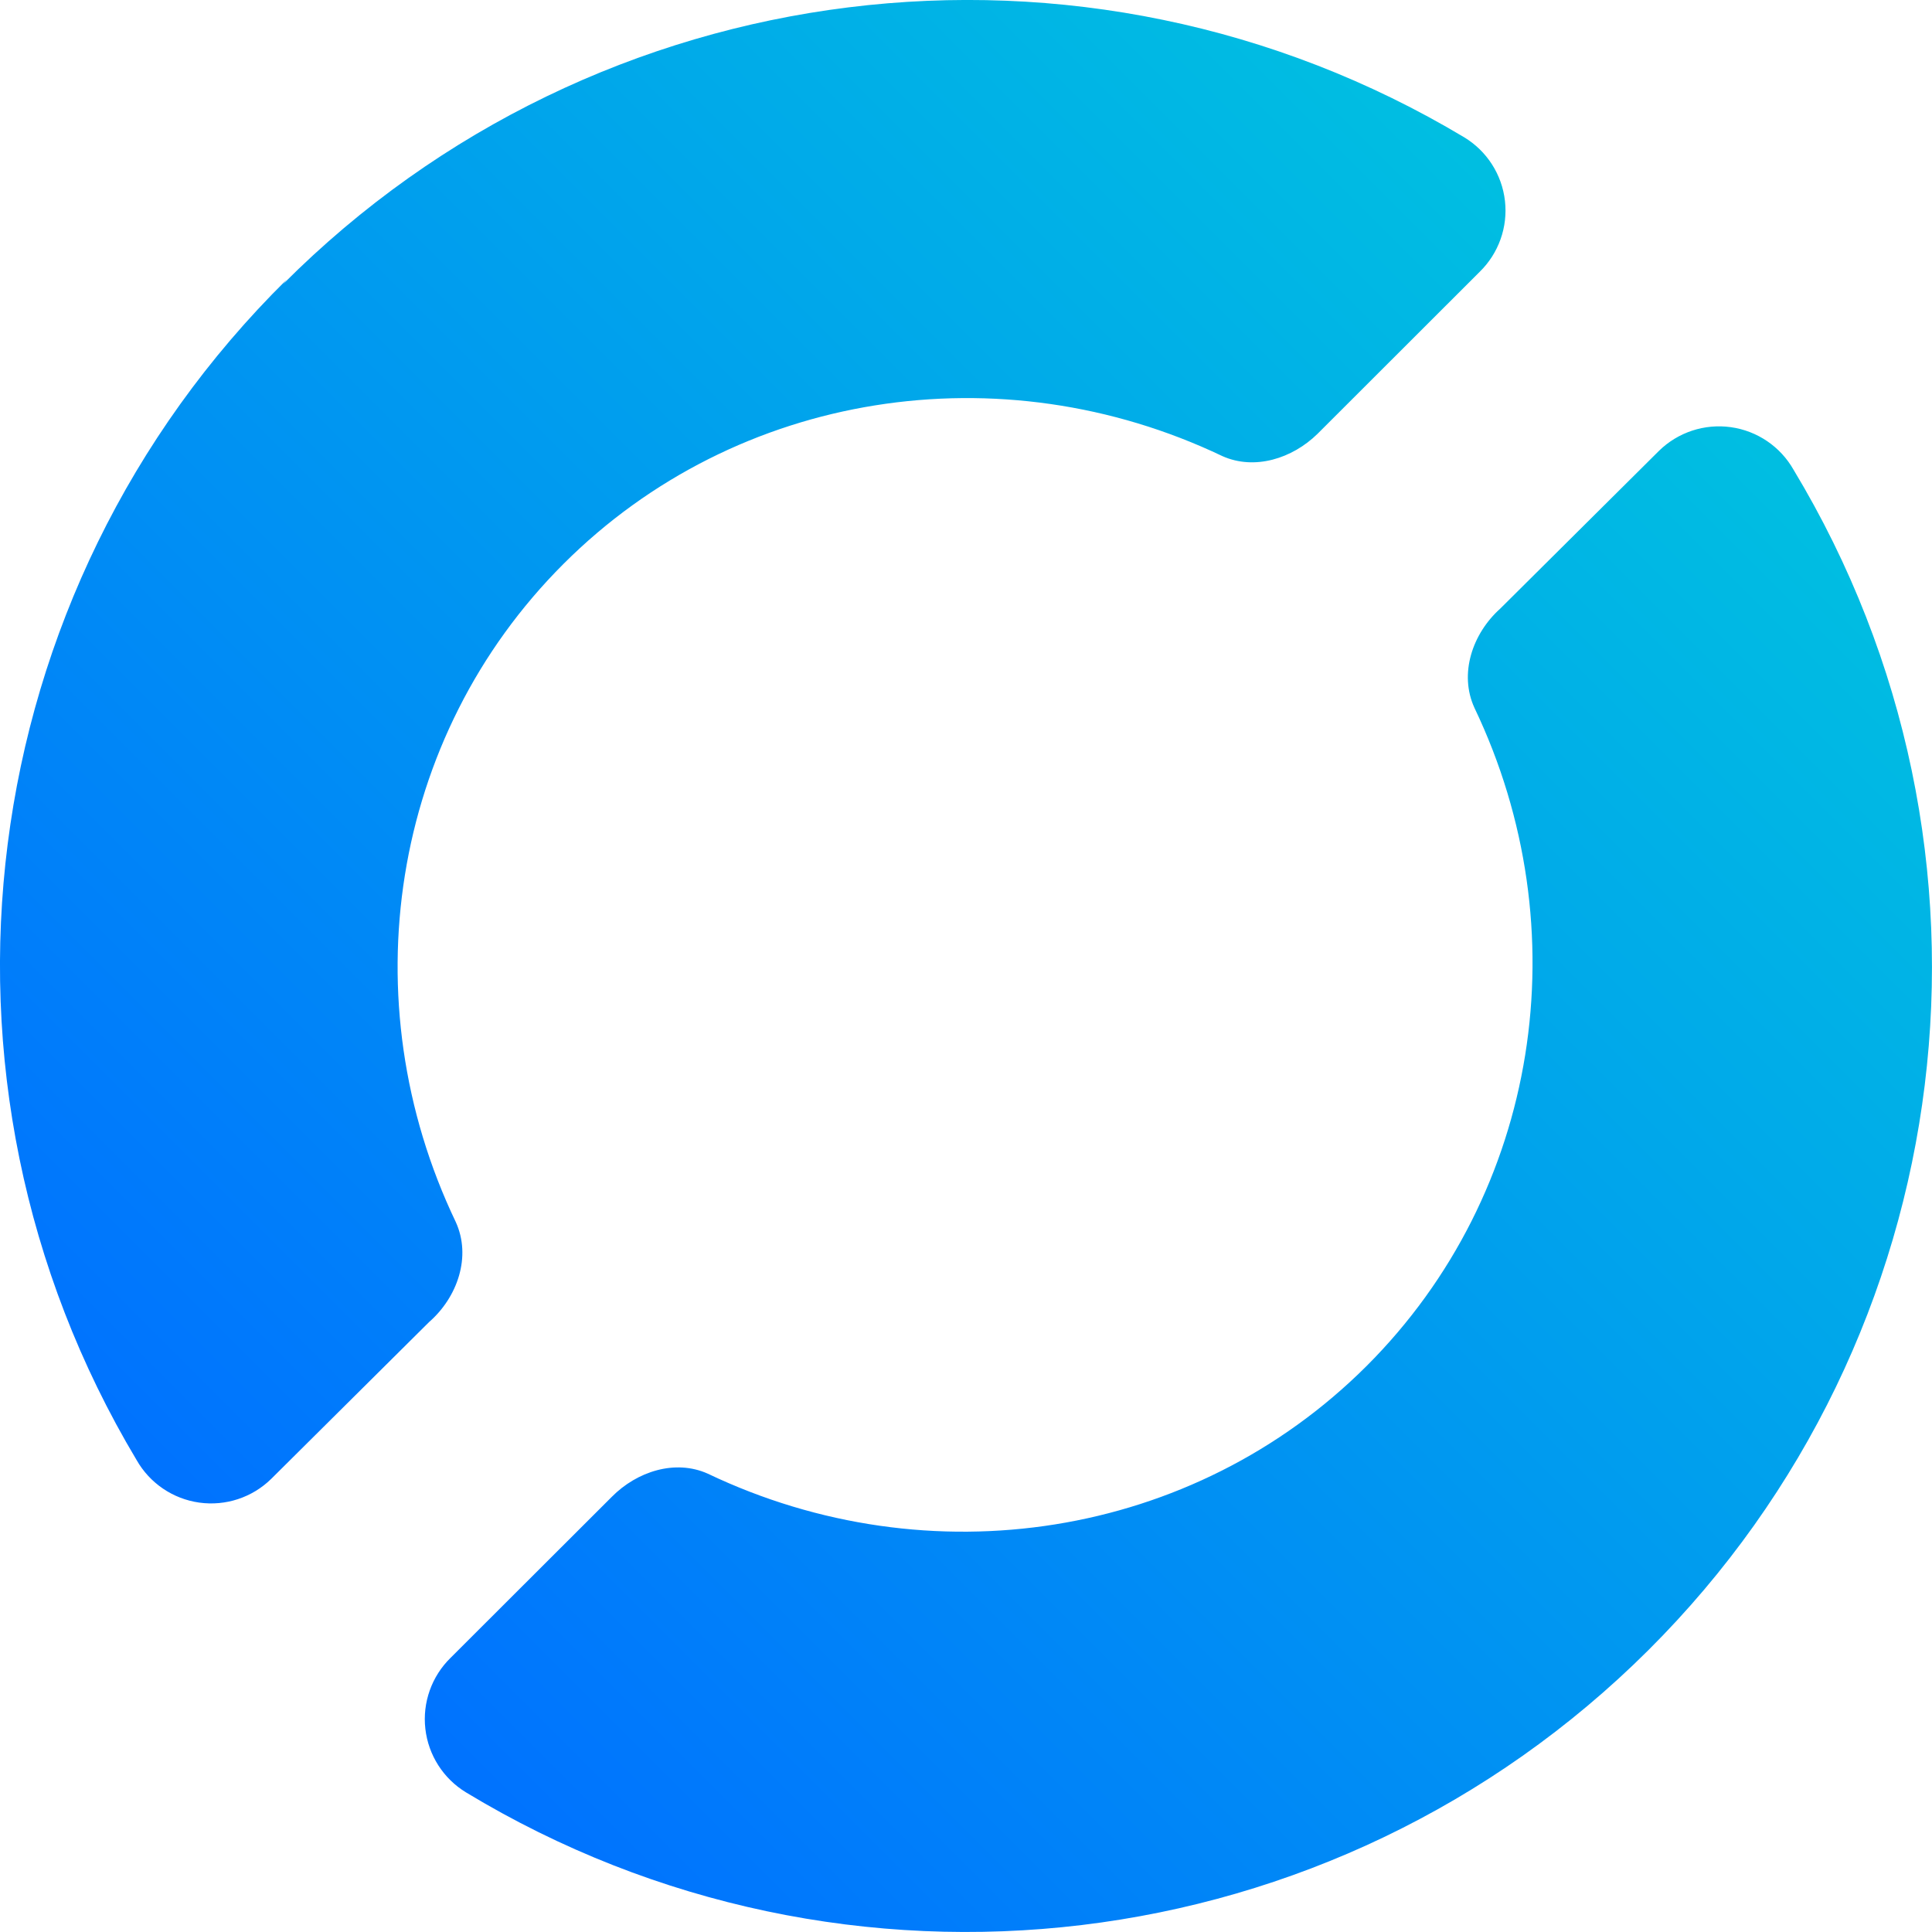
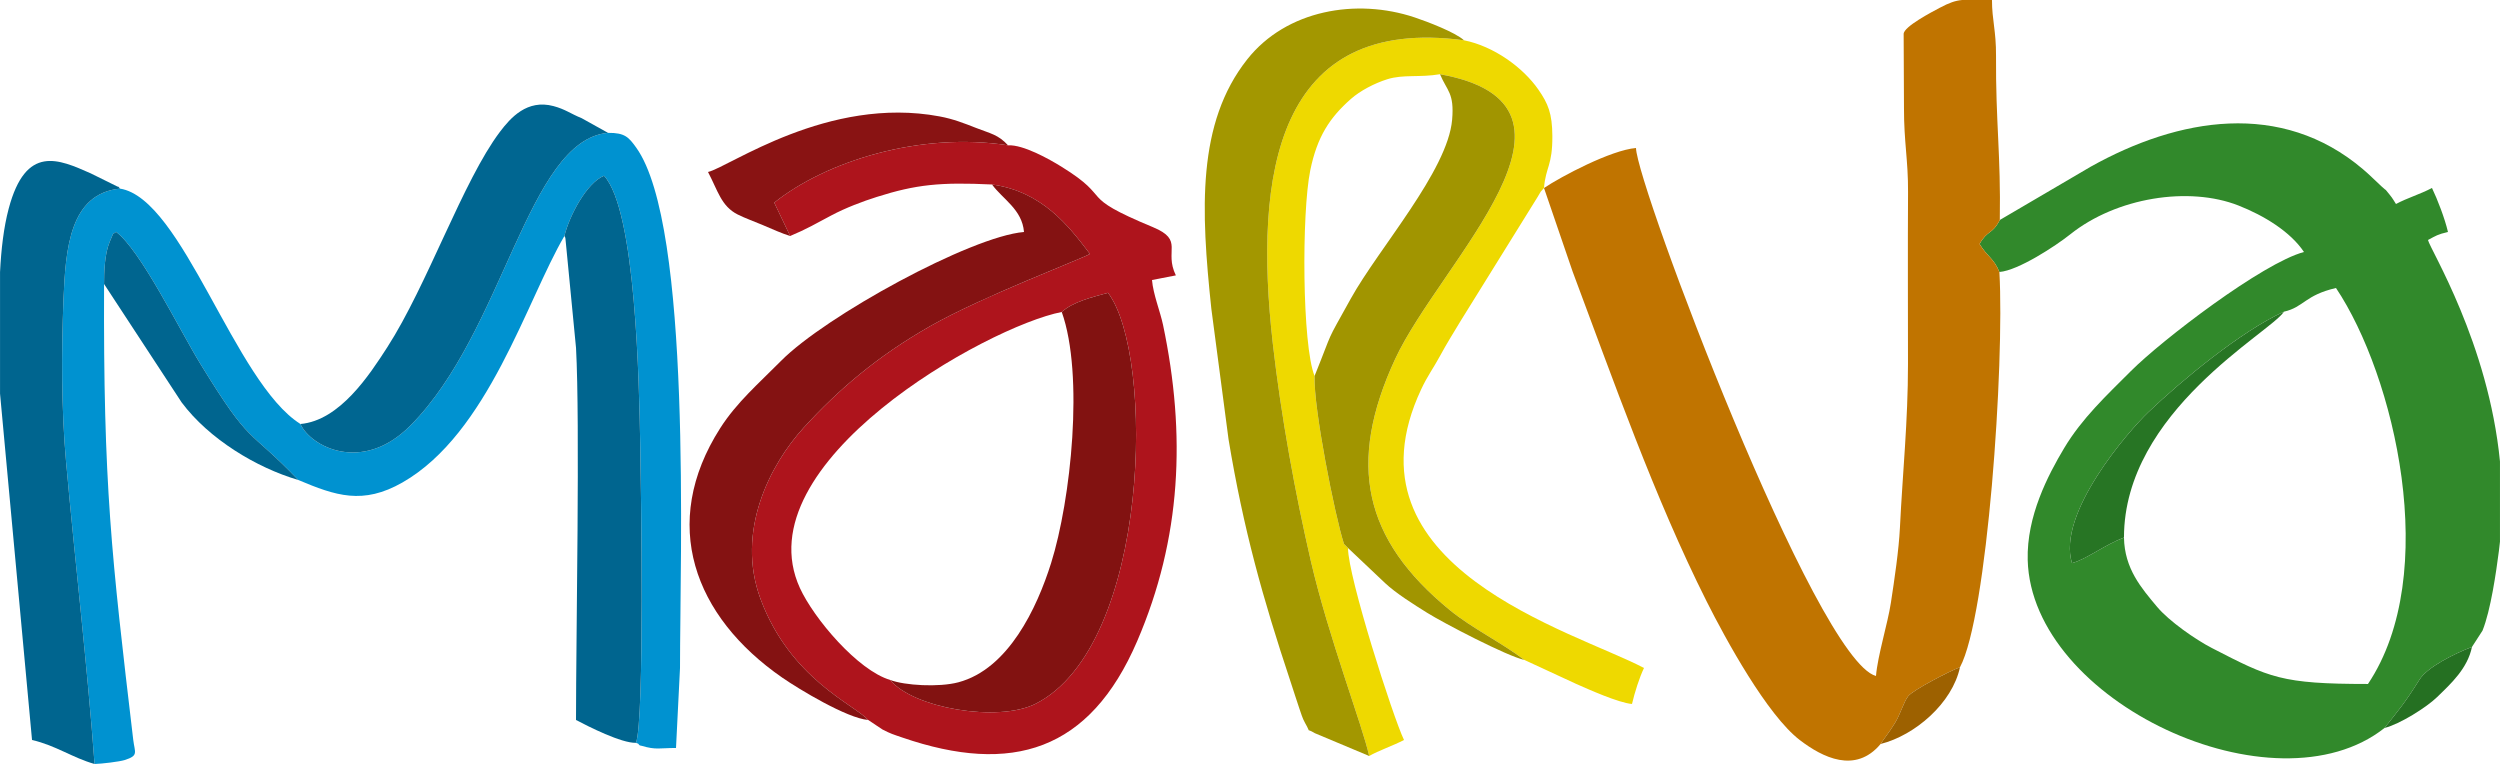
- <svg xmlns="http://www.w3.org/2000/svg" xmlns:xlink="http://www.w3.org/1999/xlink" xml:space="preserve" viewBox="66.993 897.484 26 26">
-   <linearGradient id="a" x1=".148" x2=".845" y1=".851" y2=".154" gradientTransform="matrix(26.301 0 0 26.331 90.674 911.757)" gradientUnits="userSpaceOnUse">
-     <stop offset="0" stop-color="#0071ff" />
-     <stop offset="1" stop-color="#00bfe1" />
-   </linearGradient>
+ <svg xmlns="http://www.w3.org/2000/svg" xml:space="preserve" width="52.917mm" height="16.171mm" version="1.1" style="shape-rendering:geometricPrecision; text-rendering:geometricPrecision; image-rendering:optimizeQuality; fill-rule:evenodd; clip-rule:evenodd" viewBox="0 0 4736.38 1447.43">
  <defs>
-     <linearGradient xlink:href="#a" id="b" x1=".148" x2=".845" y1=".851" y2=".154" gradientTransform="matrix(26.00048 0 0 25.99935 66.993 897.485)" gradientUnits="userSpaceOnUse" />
+     <style type="text/css">
+    
+     .fil7 {fill:#00658F}
+     .fil10 {fill:#006691}
+     .fil2 {fill:#0092D0}
+     .fil14 {fill:#257022}
+     .fil12 {fill:#277524}
+     .fil0 {fill:#31892B}
+     .fil9 {fill:#821211}
+     .fil6 {fill:#841212}
+     .fil11 {fill:#891313}
+     .fil13 {fill:#9D6100}
+     .fil8 {fill:#A19500}
+     .fil5 {fill:#A39700}
+     .fil3 {fill:#AE141C}
+     .fil1 {fill:#C07400}
+     .fil4 {fill:#EED900}
+    
+   </style>
  </defs>
-   <path fill="url(#b)" d="m89.318 903.552-2.135 2.122c-.376.337-.558.879-.347 1.337 1.422 2.976.882 6.524-1.452 8.856-2.335 2.331-5.887 2.87-8.866 1.449-.439-.197-.954-.03-1.292.312l-2.17 2.167a1.154 1.154 0 0 0 .208 1.81 13.005 13.005 0 0 0 15.91-1.912 12.97 12.97 0 0 0 1.956-15.887 1.154 1.154 0 0 0-1.812-.254zm-18.467-2.305a12.969 12.969 0 0 0-2.02 15.885 1.154 1.154 0 0 0 1.812.254l2.124-2.11c.385-.336.572-.884.359-1.348-1.423-2.976-.884-6.524 1.451-8.856 2.334-2.332 5.887-2.871 8.866-1.45.434.194.942.033 1.281-.3l2.182-2.18a1.152 1.152 0 0 0-.208-1.81 13.009 13.009 0 0 0-15.893 1.973z" />
+   <g id="Capa_x0020_1">
+     <g id="_2015648038912">
+       <path class="fil0" d="M4327.16 590.49c37.9,-8.64 39.19,-31.04 98.52,-44.87 110.97,165.73 200.19,541.82 60.62,750.24 -164.81,0 -186.35,-11.82 -295.67,-68.09 -31.37,-16.16 -81.39,-51.19 -103.85,-78.03 -29.55,-35.32 -61.7,-71.95 -62.76,-131.3 -37.05,14.03 -71.21,41.24 -98.51,48.43 -28.97,-94.04 107.5,-250.52 144.58,-285.9 62.41,-59.57 175.79,-153.67 257.06,-190.49zm409.22 283.8l0 151.98c-0.61,5.82 -1.26,11.64 -2.02,17.49 -5.12,39.41 -15.41,112.15 -31.05,150.97l-19.98 30.93c-32.84,12.4 -84.58,38.27 -99.27,61.71 -28.72,45.85 -38.84,56.77 -66.4,91.84 -208.21,164.61 -668.96,-49.59 -676.04,-318.28 -2.18,-82.88 38.36,-160.58 69.05,-211.89 33.77,-56.48 79.95,-99.48 126.63,-146.18 59.01,-59.03 249.37,-204.52 327.75,-225.45 -25.72,-38.43 -75.45,-68.93 -124.14,-88.06 -93.88,-36.89 -230.98,-15.36 -318.6,54.55 -27.61,22.03 -98.64,68.6 -134.3,71.4 -10.65,-26.19 -22.57,-28.45 -37.61,-53.05 15.47,-27.34 23.41,-16.87 38.39,-45.47l172.19 -100.95c166.64,-93.2 361.09,-126.45 515.59,4.58 13.28,11.26 21.74,20.12 35.44,32.76 14.56,13.44 1.64,-0.92 15.03,15.29 6.63,8.03 8.15,11.81 12.31,18.01 22.5,-11.91 45.69,-18.41 68.2,-30.32 10.54,21.97 24.3,57.55 30.31,83.36 -19.92,4.65 -22.27,6.89 -37.89,15.16 4.28,18.36 114.32,194.61 136.41,419.6z" />
+       <path class="fil1" d="M2925.19 356.17l54.14 158.05c76.82,204.93 155.04,428.18 253.97,625.09 36.38,72.39 114.77,215.6 176.65,262.88 42.86,32.74 105.16,64.46 152.98,7.35 8.59,-13.35 15.96,-21.41 27.24,-39.88 10.82,-17.72 16.03,-38.89 25.01,-50.71 8.69,-11.43 79.71,-48.26 98.13,-54.83 51.79,-96.17 84.54,-573.44 74.68,-748.8 -10.65,-26.19 -22.57,-28.45 -37.61,-53.05 15.47,-27.34 23.41,-16.87 38.39,-45.47 2.04,-123.88 -7.88,-184.64 -7.16,-310.8 0.28,-47.86 -7.68,-67.68 -7.68,-105.99l-2.52 0 -54.13 0c-12.92,1.27 -23.93,5 -42.26,14.74 -13.86,7.37 -68.21,35.52 -68.43,49.48l0.63 140.4c-0.15,64.71 8.03,99.02 7.69,159.03 -0.63,108.6 -0.13,217.35 -0.1,325.96 0.03,108.6 -10.24,206.8 -15.3,310.57 -2.04,41.81 -10.37,97.88 -17.13,142.01 -6.07,39.65 -24.95,99.46 -28.2,138.51 -114.05,-30.45 -453.12,-929.7 -454.69,-1000.32 -47.29,3.94 -141.58,53.87 -174.3,75.79z" />
+       <path class="fil2" d="M569.13 803.29c-125.27,-78.75 -222.74,-426.96 -341.78,-445.95 -94.71,9.4 -103.29,112.71 -107.18,210.81 -3.94,99.62 -3.96,207.84 4.84,305.92 17.11,190.82 40.37,387.01 54.06,573.36 13.27,-0.26 47.43,-4.43 56.8,-7.38 27.38,-8.64 19.41,-13.86 16.48,-38.63 -41.38,-350.35 -56.78,-480.61 -55.24,-863.36 0.07,-22.57 0.9,-56.59 10.76,-80.09 10.97,-26.16 4.4,-10.7 11.9,-18.74 46.88,35.12 120.23,185.67 159.7,250.01 97.71,159.28 87.57,118 185.65,220.15 70.83,29.87 122.36,47.52 197.38,4.67 162.36,-92.73 235.4,-345.41 306.77,-466.94 9.46,-38.32 41.93,-100.4 75.04,-114.15 60.57,65.45 66.47,394.68 68.59,508.21 1.56,83.23 8.44,521 -7.97,566.19 1.56,1.27 4.29,0.62 5.26,2.97 0.98,2.38 4.07,2.27 5.49,2.69 27.32,8.12 33.63,4.08 65.03,4.08l7.58 -151.56c-0.05,-209.67 22.8,-837.96 -82.85,-985.68 -14.46,-20.22 -21.75,-28.39 -53.56,-28.16 -152.86,13.82 -196.72,376.91 -375.08,555.21 -91.67,91.65 -189.14,38.13 -207.68,-3.63z" />
+       <path class="fil3" d="M1686.62 1288.28c-61.71,-18.2 -144.85,-116.72 -171.14,-174.13 -108.43,-236.85 355.52,-495.97 496.05,-523.06 21.92,-19.81 57.58,-27.93 87.63,-36.37 89.29,117.06 80.48,668.05 -136.96,778.53 -71.6,36.37 -233.39,7.8 -275.58,-44.97zm-189.65 -841.17c30.63,-12.71 49.8,-24.01 78.14,-39.05 27.14,-14.39 59.13,-26.47 86.21,-35.03 74.16,-23.45 119.74,-28.18 218.07,-23.5 94.82,13.28 145.01,78 185.52,131.54 -14.63,9.14 -203.69,80.47 -302.6,136.83 -100.23,57.11 -173.9,120.2 -239.72,192.37 -63.18,69.28 -129.66,196.09 -81.59,324.99 56.42,151.3 177.97,199.89 203.8,228.82l27.09 18.02c16.16,8.32 19.48,9 37.79,15.29 207.55,71.24 354.96,25.92 444.75,-182.65 83.88,-194.84 92.68,-391.3 49.02,-599.09 -5.4,-25.69 -18.66,-57.87 -20.93,-85.17l45.21 -8.73c-23.06,-46.96 16.53,-66.49 -43.57,-91.43 -147.66,-61.27 -71.45,-51.64 -173.34,-114.62 -23.32,-14.42 -72.36,-41.97 -101.12,-40.39 -165.69,-25.82 -343.97,29.71 -442.89,108.6l30.15 63.21z" />
+       <path class="fil4" d="M2594 1432.27c17.53,-10.14 46.04,-19.78 65.96,-30.32 -21.03,-43.81 -106.1,-309.13 -106.1,-363.75l-7.57 -7.57c-17.29,-53.39 -57.94,-257.9 -55.74,-318.29 -23.68,-57.91 -24.67,-309.15 -8.15,-389.75 13.02,-63.5 36.72,-99.71 77.01,-135.17 17.58,-15.48 44.45,-29.56 68.82,-37.28 30.24,-9.58 61.72,-2.93 99.93,-9.54 325.16,58.46 0.57,355.19 -84.9,539.49 -91.94,198.27 -59.9,342.41 103.65,475.92 42.69,34.84 96.94,60.78 141.27,94.38l97.83 45.27c22.87,10.1 80.29,35.95 105.9,38.09 5.05,-21.71 14.08,-50.18 22.73,-68.2 -131.99,-69.83 -580.29,-191.11 -422.04,-528.13 12.1,-25.79 23.06,-39.88 35.55,-62.96 12.59,-23.3 25.03,-43.05 39.31,-66.78l145.15 -233.76c9.09,-15.22 3.87,-7.74 12.57,-17.75 3.37,-40.55 16.2,-41.94 15.85,-98.65 -0.27,-42.69 -8.06,-61.19 -26.48,-87.76 -29.14,-42.06 -84.6,-82.24 -140.94,-93.44 -355.49,-47.66 -398.72,253.3 -362.26,574.43 15.49,136.44 42.42,283.95 72.12,412.29 33.22,143.61 98.05,312.15 110.51,369.22z" />
+       <path class="fil5" d="M2594 1432.27c-12.46,-57.07 -77.29,-225.61 -110.51,-369.22 -29.7,-128.34 -56.62,-275.85 -72.12,-412.29 -36.46,-321.13 6.77,-622.1 362.26,-574.43 -16.45,-15.14 -69.39,-35.29 -93.57,-43.38 -110.14,-36.82 -242.94,-14.2 -317.01,79.38 -95.81,121.06 -87.89,285.65 -68.13,472.48l32.65 247.73c28.29,170.32 64.59,300.13 117.33,458.62 6.8,20.43 11.28,35.1 16.85,51.36 3.09,9 6.1,19.09 10.74,27.15 13.14,22.85 -0.7,7.72 18.51,19.39l103 43.23z" />
+       <path class="fil6" d="M1644.8 1364.07c-25.82,-28.93 -147.38,-77.52 -203.8,-228.82 -48.06,-128.9 18.41,-255.71 81.59,-324.99 65.81,-72.17 139.49,-135.25 239.72,-192.37 98.91,-56.36 287.98,-127.69 302.6,-136.83 -40.51,-53.53 -90.7,-118.26 -185.52,-131.54 20.43,28.08 57.06,47.14 60.62,90.01 -100.58,8.37 -376.53,159.43 -460.44,244.33 -41.69,42.18 -83.82,78.29 -115.14,127.36 -115.4,180.79 -49.72,356.92 117.68,472.69 31.47,21.77 122.53,76.87 162.68,80.15z" />
+       <path class="fil7" d="M179.08 1447.43c-13.69,-186.35 -36.95,-382.54 -54.06,-573.36 -8.8,-98.07 -8.78,-206.29 -4.84,-305.92 3.88,-98.11 12.47,-201.42 107.18,-210.81 -1.34,-1.32 -3.62,-4.99 -4.33,-3.6l-51.28 -25.33c-60.54,-26.74 -122.79,-55.52 -155.34,66.9 -9.44,35.53 -14.18,76.59 -16.4,120.2l0 230.23 60.62 656.23c45.74,10.65 76.27,33.53 118.45,45.47z" />
+       <path class="fil7" d="M1069.27 447.11c0.94,1.65 1.79,2.51 2,5.34l20.02 206.8c7.69,142.29 -0.04,544.57 -0.04,704.81 22.73,12.02 86.31,44.31 113.67,43.29 16.41,-45.19 9.52,-482.96 7.97,-566.19 -2.12,-113.53 -8.02,-442.76 -68.59,-508.21 -33.11,13.75 -65.58,75.83 -75.04,114.15z" />
+       <path class="fil8" d="M2490.54 712.35c-2.19,60.38 38.45,264.89 55.74,318.29l7.57 7.57 70.08 66.33c20.86,19.59 54.6,40.69 79.92,56.49 31.18,19.45 150.93,82.01 184.32,89.37 -44.33,-33.6 -98.57,-59.54 -141.27,-94.38 -163.55,-133.51 -195.59,-277.65 -103.65,-475.92 85.47,-184.3 410.06,-481.03 84.9,-539.49 13.37,31.96 27.39,35.19 22.99,86.26 -8.34,96.75 -139.25,243.74 -192.1,339.1 -50.41,90.95 -30.12,51.15 -68.51,146.38z" />
+       <path class="fil9" d="M2011.53 591.09c42.47,118.78 17.39,356.29 -20.17,475.73 -26.81,85.23 -80.9,200.66 -175.76,225.88 -37,9.83 -101.97,5.94 -128.99,-4.41 42.19,52.76 203.99,81.33 275.58,44.97 217.45,-110.48 226.25,-661.47 136.96,-778.53 -30.05,8.44 -65.71,16.56 -87.63,36.37z" />
+       <path class="fil10" d="M569.13 803.29c18.55,41.76 116.01,95.28 207.68,3.63 178.36,-178.3 222.22,-541.39 375.08,-555.21l-49.75 -27.7c-21.39,-8.73 -31.22,-17.04 -53.55,-23.01 -50.02,-13.38 -81.35,22.13 -101.54,48.86 -69.78,92.45 -137.49,290.25 -213.36,408.05 -33.92,52.67 -90.18,138.91 -164.57,145.38z" />
+       <path class="fil11" d="M1496.97 447.11l-30.15 -63.21c98.91,-78.89 277.19,-134.42 442.89,-108.6 -18.3,-20.26 -33.25,-22.24 -60.52,-32.92 -22.71,-8.9 -42.91,-16.92 -69.11,-21.83 -211.43,-39.66 -398.84,96.01 -438.74,105.3 18.59,35.14 24.9,64.66 56,80.41 14.48,7.33 32.6,13.63 48.01,20.26 16.5,7.08 37.08,16.24 51.61,20.59z" />
+       <path class="fil7" d="M197.11 538.05l146.95 224.3c51.52,69.13 141.55,123.72 221.05,147.02 -98.08,-102.15 -87.94,-60.87 -185.65,-220.15 -39.47,-64.34 -112.81,-214.89 -159.7,-250.01 -7.49,8.05 -0.92,-7.42 -11.9,18.74 -9.85,23.5 -10.69,57.52 -10.76,80.09z" />
+       <path class="fil12" d="M4024.02 1018.45c0,-239.49 278,-388.49 303.13,-427.96 -81.27,36.81 -194.65,130.92 -257.06,190.49 -37.08,35.38 -173.55,191.86 -144.58,285.9 27.3,-7.19 61.46,-34.41 98.51,-48.43z" />
+       <path class="fil13" d="M3562.94 1409.54c65.21,-16.42 135.83,-77.28 150.38,-145.42 -18.43,6.57 -89.44,43.4 -98.13,54.83 -8.98,11.82 -14.19,32.99 -25.01,50.71 -11.28,18.47 -18.64,26.53 -27.24,39.88z" />
+       <path class="fil14" d="M4517.65 1379.22c28.96,-7.22 79.5,-39.02 99.59,-58.5 26.88,-26.06 57.65,-54.3 66.08,-95.06 -32.84,12.4 -84.58,38.27 -99.27,61.71 -28.72,45.85 -38.84,56.77 -66.4,91.84z" />
+     </g>
+   </g>
</svg>
